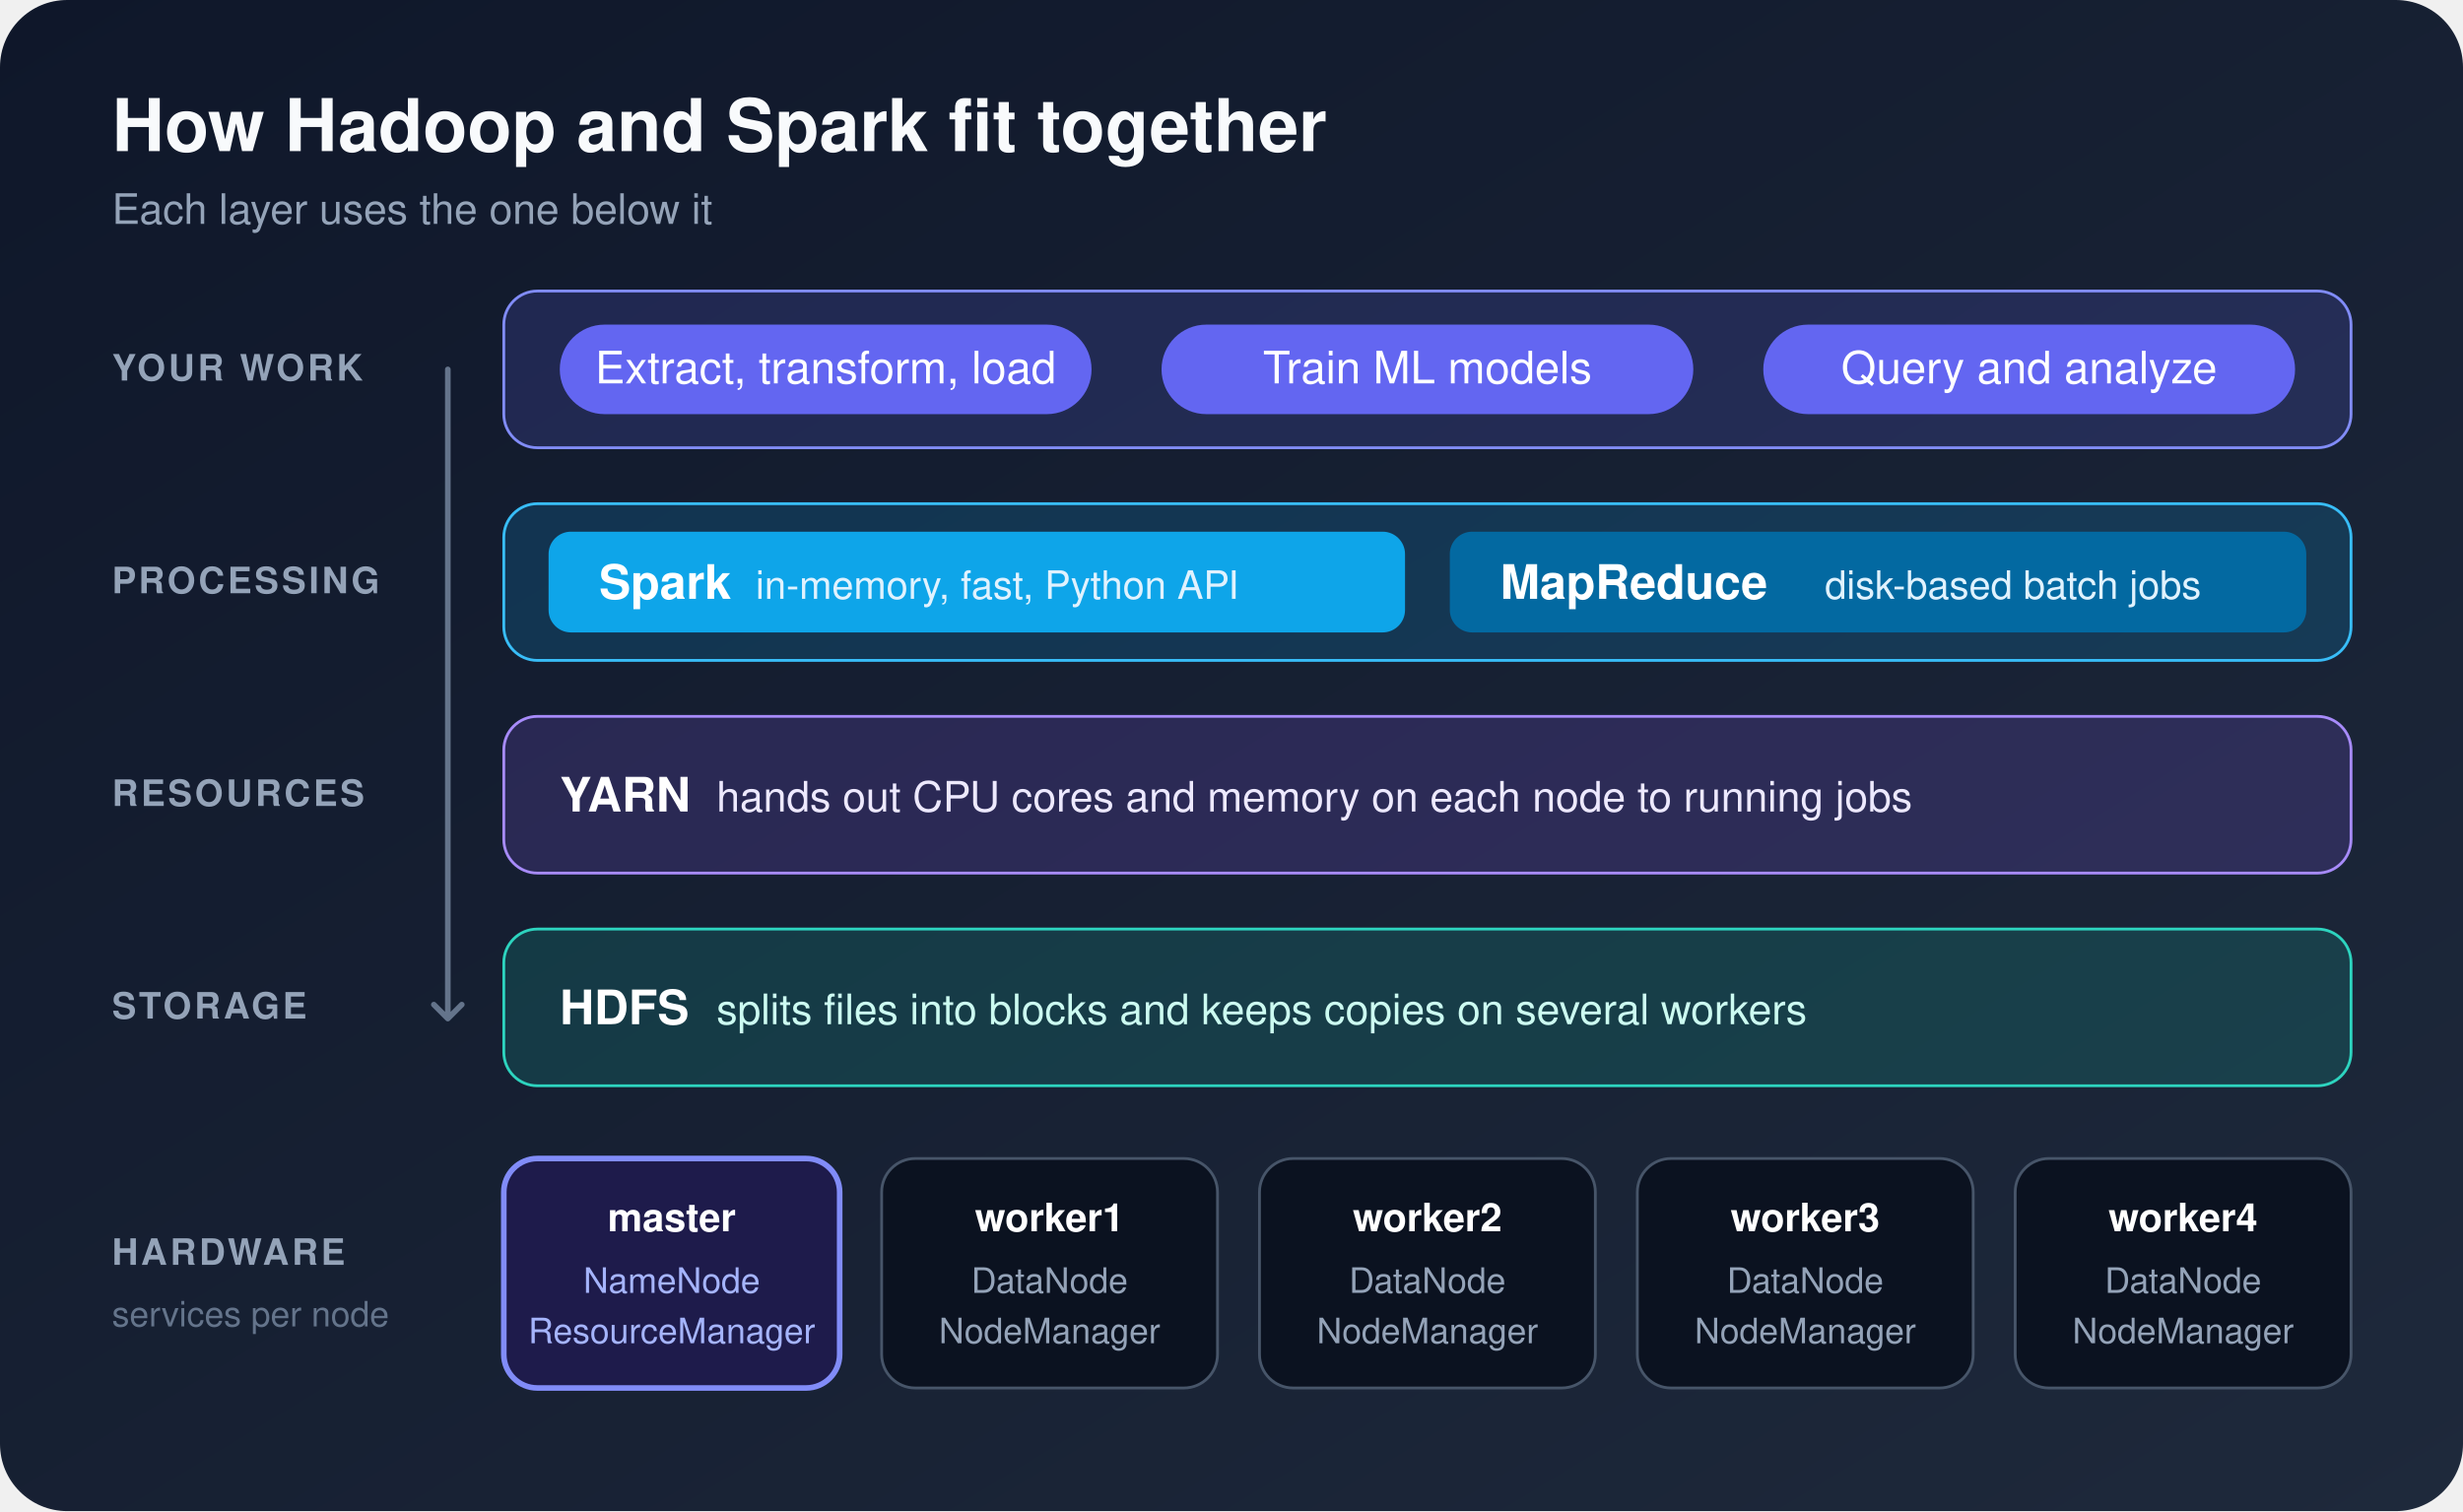
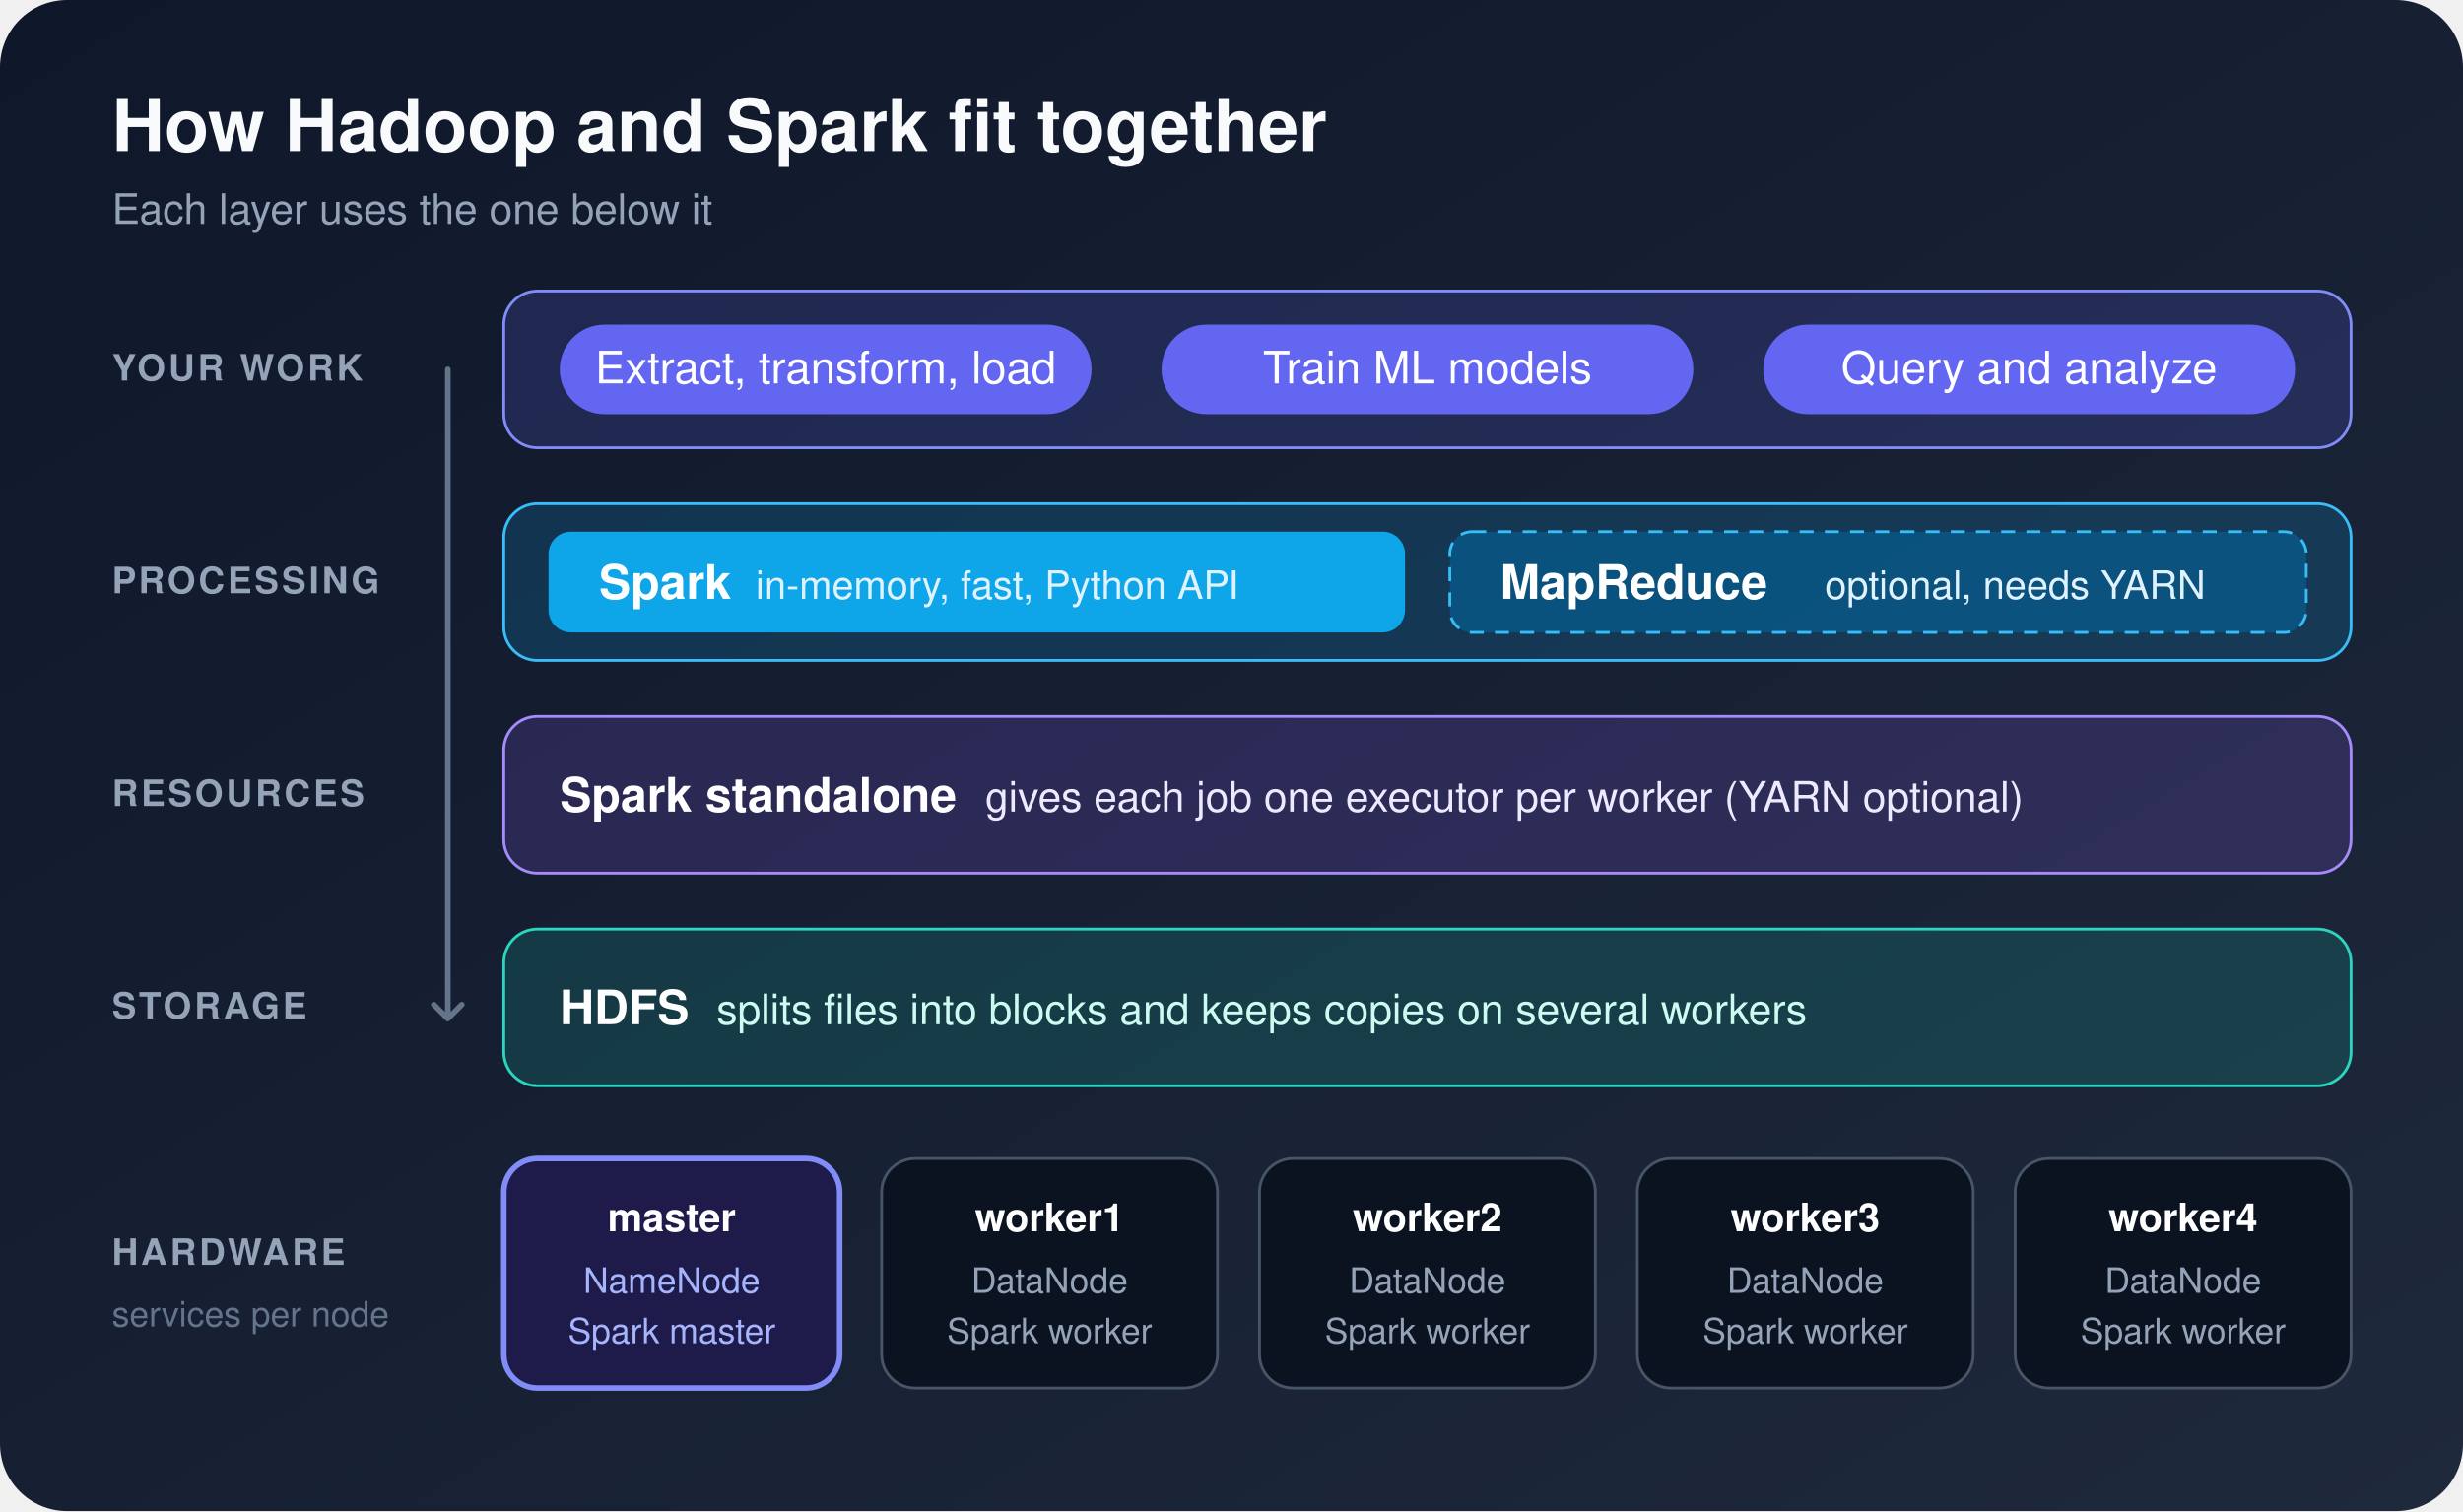
- <svg xmlns="http://www.w3.org/2000/svg" viewBox="0 0 880 540" role="img" aria-label="Layer diagram: your work (ETL, model training, analysis) runs on Spark or MapReduce, which get CPU and memory from YARN and read data from HDFS. The master node runs the NameNode and ResourceManager; each worker runs a DataNode and NodeManager.">
+ <svg xmlns="http://www.w3.org/2000/svg" viewBox="0 0 880 540" role="img" aria-label="Layer diagram: your work (ETL, model training, analysis) runs on Spark, which gets CPU and memory from its own standalone scheduler and reads data from HDFS. MapReduce with YARN is optional. The master node runs the HDFS NameNode and the Spark master; each worker runs an HDFS DataNode and a Spark worker.">
  <defs>
    <linearGradient id="bg" x1="0" y1="0" x2="1" y2="1">
      <stop offset="0" stop-color="#0F172A" />
      <stop offset="1" stop-color="#1E293B" />
    </linearGradient>
  </defs>
  <rect width="880" height="540" rx="24" fill="url(#bg)" />
  <g font-family="-apple-system, 'Segoe UI', Helvetica, Arial, sans-serif">
    <text x="40" y="54" fill="#F8FAFC" font-size="26" font-weight="700">How Hadoop and Spark fit together</text>
    <text x="40" y="80" fill="#94A3B8" font-size="15">Each layer uses the one below it</text>
    <g font-size="13" font-weight="700" letter-spacing=".08em" fill="#94A3B8">
      <text x="40" y="136">YOUR WORK</text>
      <text x="40" y="212">PROCESSING</text>
      <text x="40" y="288">RESOURCES</text>
      <text x="40" y="364">STORAGE</text>
      <text x="40" y="452">HARDWARE</text>
    </g>
    <rect x="180" y="104" width="660" height="56" rx="12" fill="#6366F1" fill-opacity=".18" stroke="#818CF8" />
    <g font-size="16" fill="#E0E7FF" text-anchor="middle">
      <rect x="200" y="116" width="190" height="32" rx="16" fill="#6366F1" />
      <text x="295" y="137" fill="#fff">Extract, transform, load</text>
      <rect x="415" y="116" width="190" height="32" rx="16" fill="#6366F1" />
      <text x="510" y="137" fill="#fff">Train ML models</text>
      <rect x="630" y="116" width="190" height="32" rx="16" fill="#6366F1" />
      <text x="725" y="137" fill="#fff">Query and analyze</text>
    </g>
    <rect x="180" y="180" width="660" height="56" rx="12" fill="#0EA5E9" fill-opacity=".18" stroke="#38BDF8" />
    <rect x="196" y="190" width="306" height="36" rx="8" fill="#0EA5E9" />
    <text x="214" y="214" fill="#fff" font-size="17" font-weight="700">Spark</text>
    <text x="270" y="214" fill="#E0F2FE" font-size="14">in-memory, fast, Python API</text>
-     <rect x="518" y="190" width="306" height="36" rx="8" fill="#0369A1" />
+     <rect x="518" y="190" width="306" height="36" rx="8" fill="#0369A1" fill-opacity=".55" stroke="#38BDF8" stroke-dasharray="5 4" />
    <text x="536" y="214" fill="#fff" font-size="17" font-weight="700">MapReduce</text>
-     <text x="652" y="214" fill="#E0F2FE" font-size="14">disk-based batch jobs</text>
+     <text x="652" y="214" fill="#E0F2FE" font-size="14">optional, needs YARN</text>
    <rect x="180" y="256" width="660" height="56" rx="12" fill="#8B5CF6" fill-opacity=".18" stroke="#A78BFA" />
-     <text x="200" y="290" fill="#fff" font-size="17" font-weight="700">YARN</text>
-     <text x="256" y="290" fill="#EDE9FE" font-size="15">hands out CPU cores and memory on each node to running jobs</text>
+     <text x="200" y="290" fill="#fff" font-size="17" font-weight="700">Spark standalone</text>
+     <text x="352" y="290" fill="#EDE9FE" font-size="15">gives each job one executor per worker (YARN optional)</text>
    <rect x="180" y="332" width="660" height="56" rx="12" fill="#14B8A6" fill-opacity=".18" stroke="#2DD4BF" />
    <text x="200" y="366" fill="#fff" font-size="17" font-weight="700">HDFS</text>
    <text x="256" y="366" fill="#CCFBF1" font-size="15">splits files into blocks and keeps copies on several workers</text>
    <g fill="none" stroke="#64748B" stroke-width="2" stroke-linecap="round" stroke-linejoin="round">
      <path d="M160 132v232M155 359l5 5 5-5" />
    </g>
    <g font-size="14" text-anchor="middle">
      <rect x="180" y="414" width="120" height="82" rx="12" fill="#1E1B4B" stroke="#818CF8" stroke-width="2" />
      <text x="240" y="440" fill="#fff" font-weight="700">master</text>
      <text x="240" y="462" fill="#A5B4FC" font-size="12.5">NameNode</text>
-       <text x="240" y="480" fill="#A5B4FC" font-size="12.5">ResourceManager</text>
+       <text x="240" y="480" fill="#A5B4FC" font-size="12.5">Spark master</text>
      <rect x="315" y="414" width="120" height="82" rx="12" fill="#0B1220" stroke="#475569" />
      <text x="375" y="440" fill="#fff" font-weight="700">worker1</text>
      <text x="375" y="462" fill="#94A3B8" font-size="12.5">DataNode</text>
-       <text x="375" y="480" fill="#94A3B8" font-size="12.5">NodeManager</text>
+       <text x="375" y="480" fill="#94A3B8" font-size="12.5">Spark worker</text>
      <rect x="450" y="414" width="120" height="82" rx="12" fill="#0B1220" stroke="#475569" />
      <text x="510" y="440" fill="#fff" font-weight="700">worker2</text>
      <text x="510" y="462" fill="#94A3B8" font-size="12.5">DataNode</text>
-       <text x="510" y="480" fill="#94A3B8" font-size="12.5">NodeManager</text>
+       <text x="510" y="480" fill="#94A3B8" font-size="12.5">Spark worker</text>
      <rect x="585" y="414" width="120" height="82" rx="12" fill="#0B1220" stroke="#475569" />
      <text x="645" y="440" fill="#fff" font-weight="700">worker3</text>
      <text x="645" y="462" fill="#94A3B8" font-size="12.5">DataNode</text>
-       <text x="645" y="480" fill="#94A3B8" font-size="12.5">NodeManager</text>
+       <text x="645" y="480" fill="#94A3B8" font-size="12.5">Spark worker</text>
      <rect x="720" y="414" width="120" height="82" rx="12" fill="#0B1220" stroke="#475569" />
      <text x="780" y="440" fill="#fff" font-weight="700">worker4</text>
      <text x="780" y="462" fill="#94A3B8" font-size="12.5">DataNode</text>
-       <text x="780" y="480" fill="#94A3B8" font-size="12.5">NodeManager</text>
+       <text x="780" y="480" fill="#94A3B8" font-size="12.5">Spark worker</text>
    </g>
    <text x="40" y="474" fill="#64748B" font-size="12.5">services per node</text>
  </g>
</svg>
